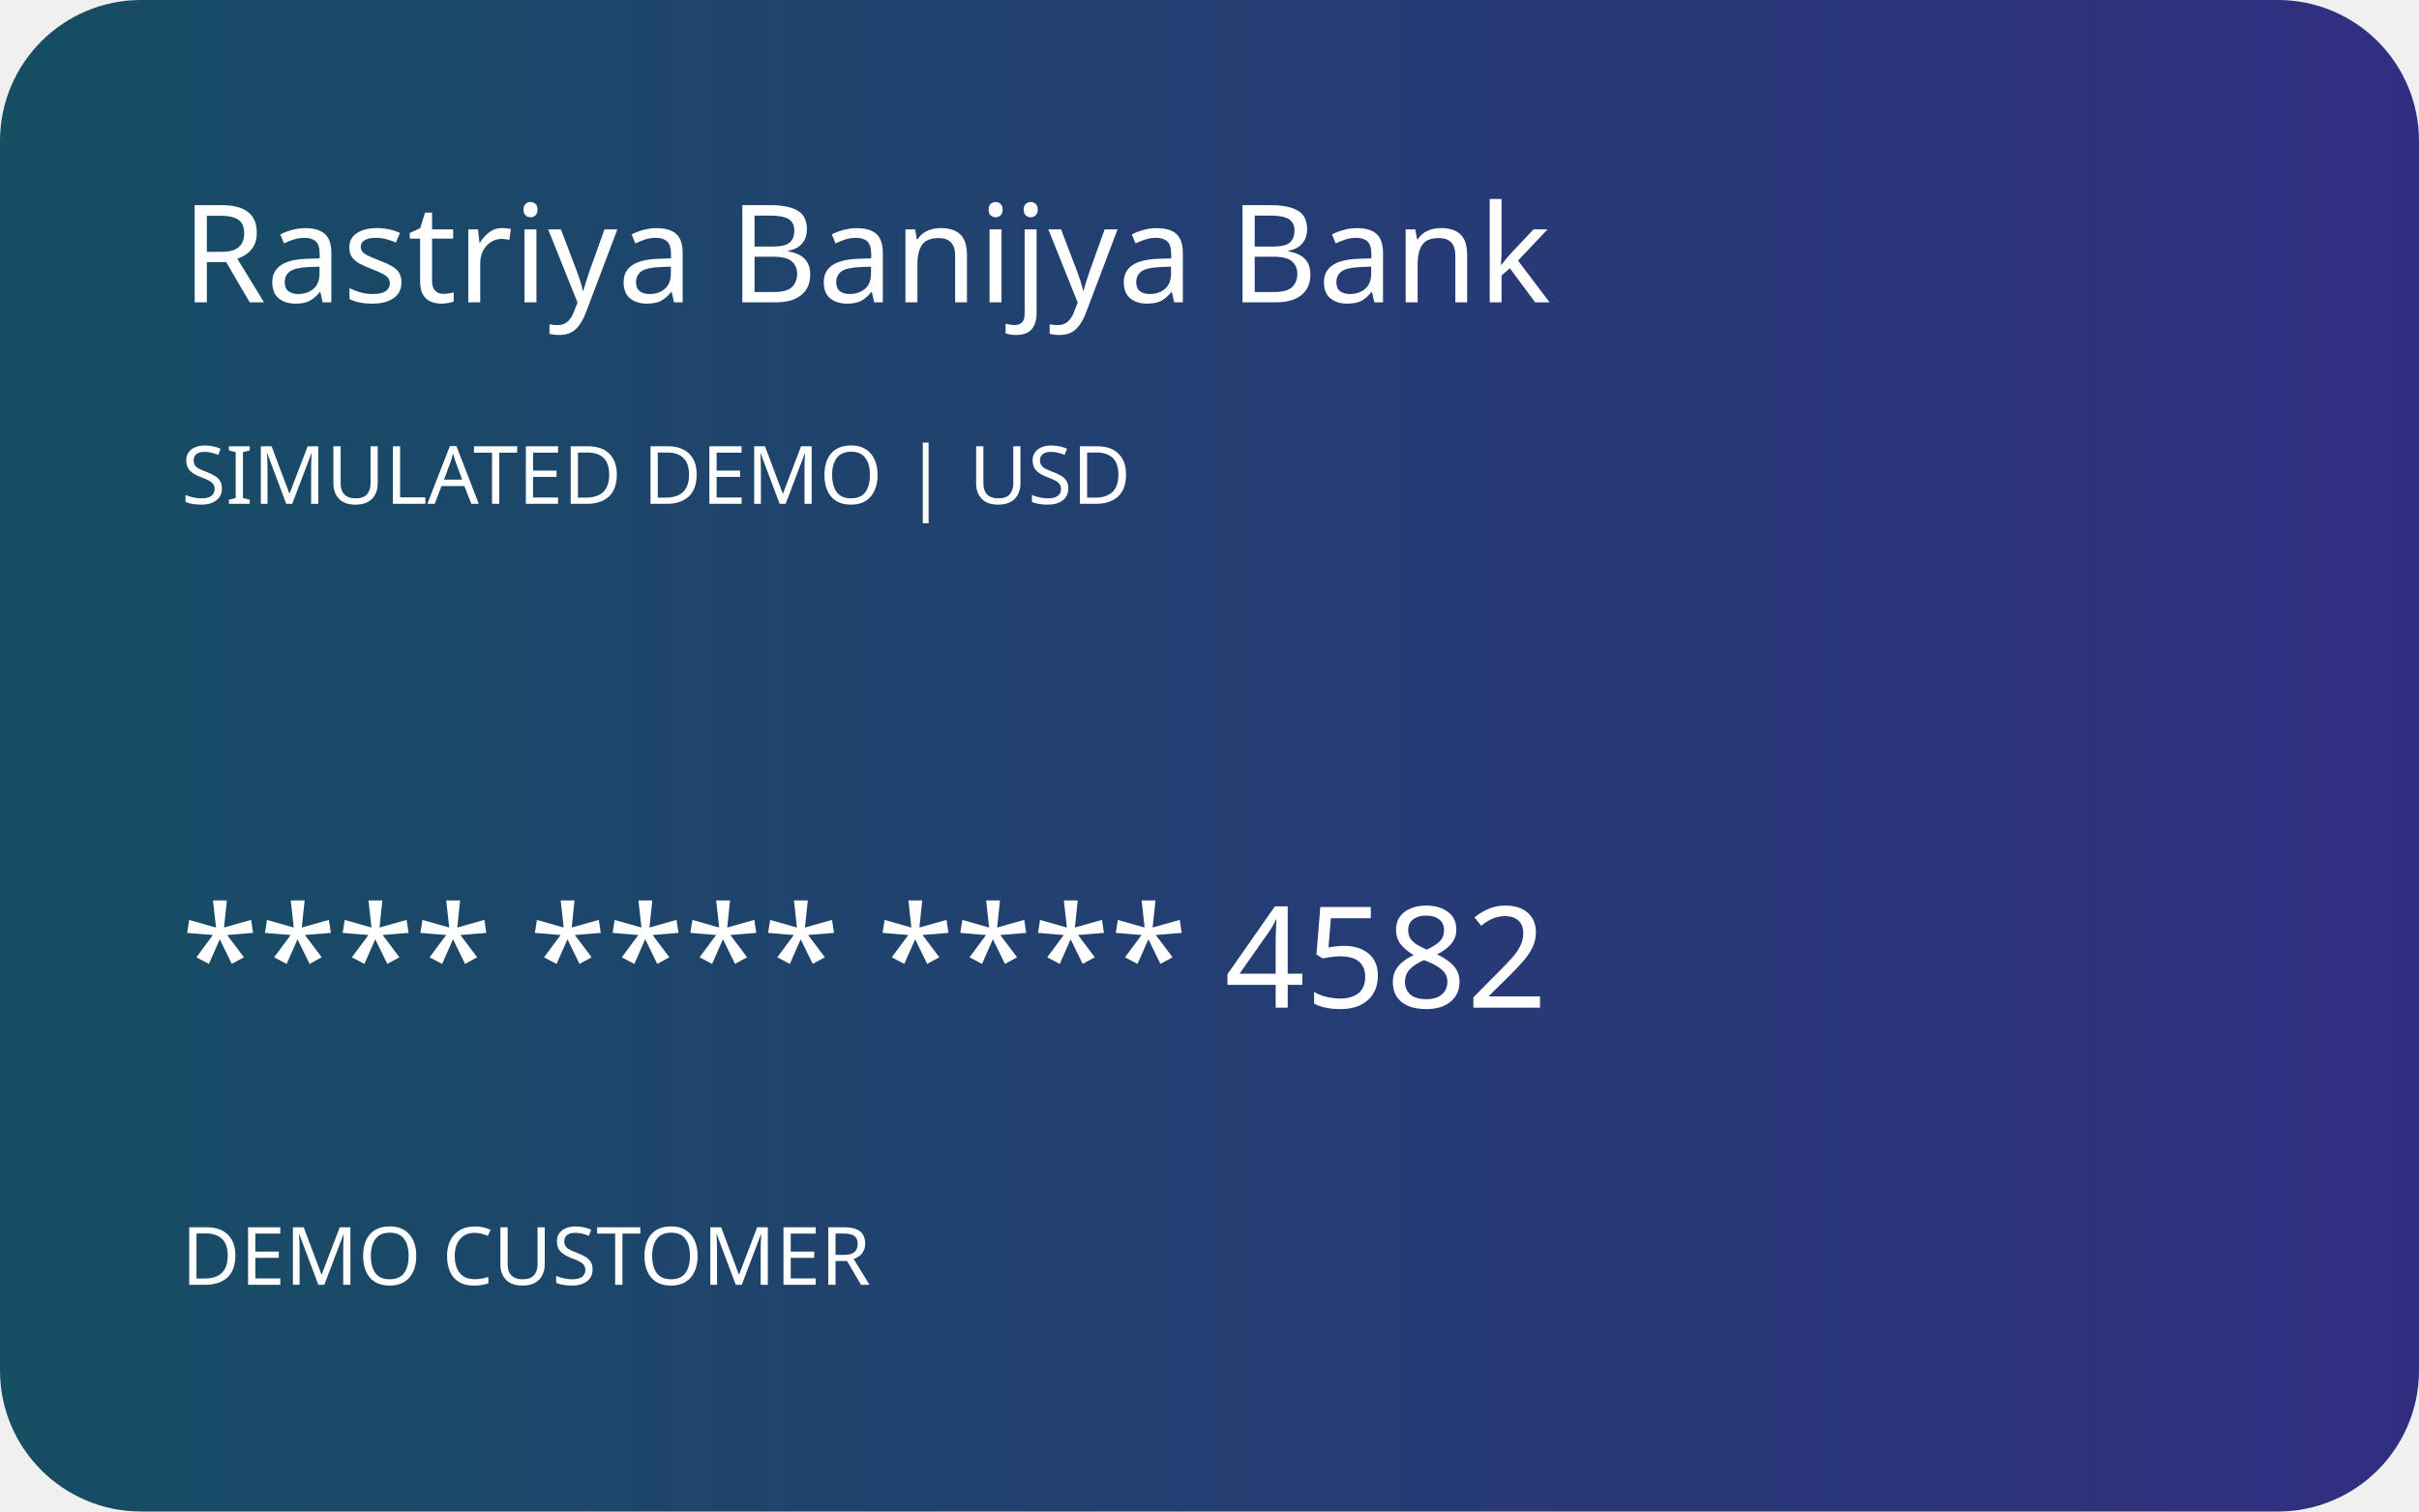
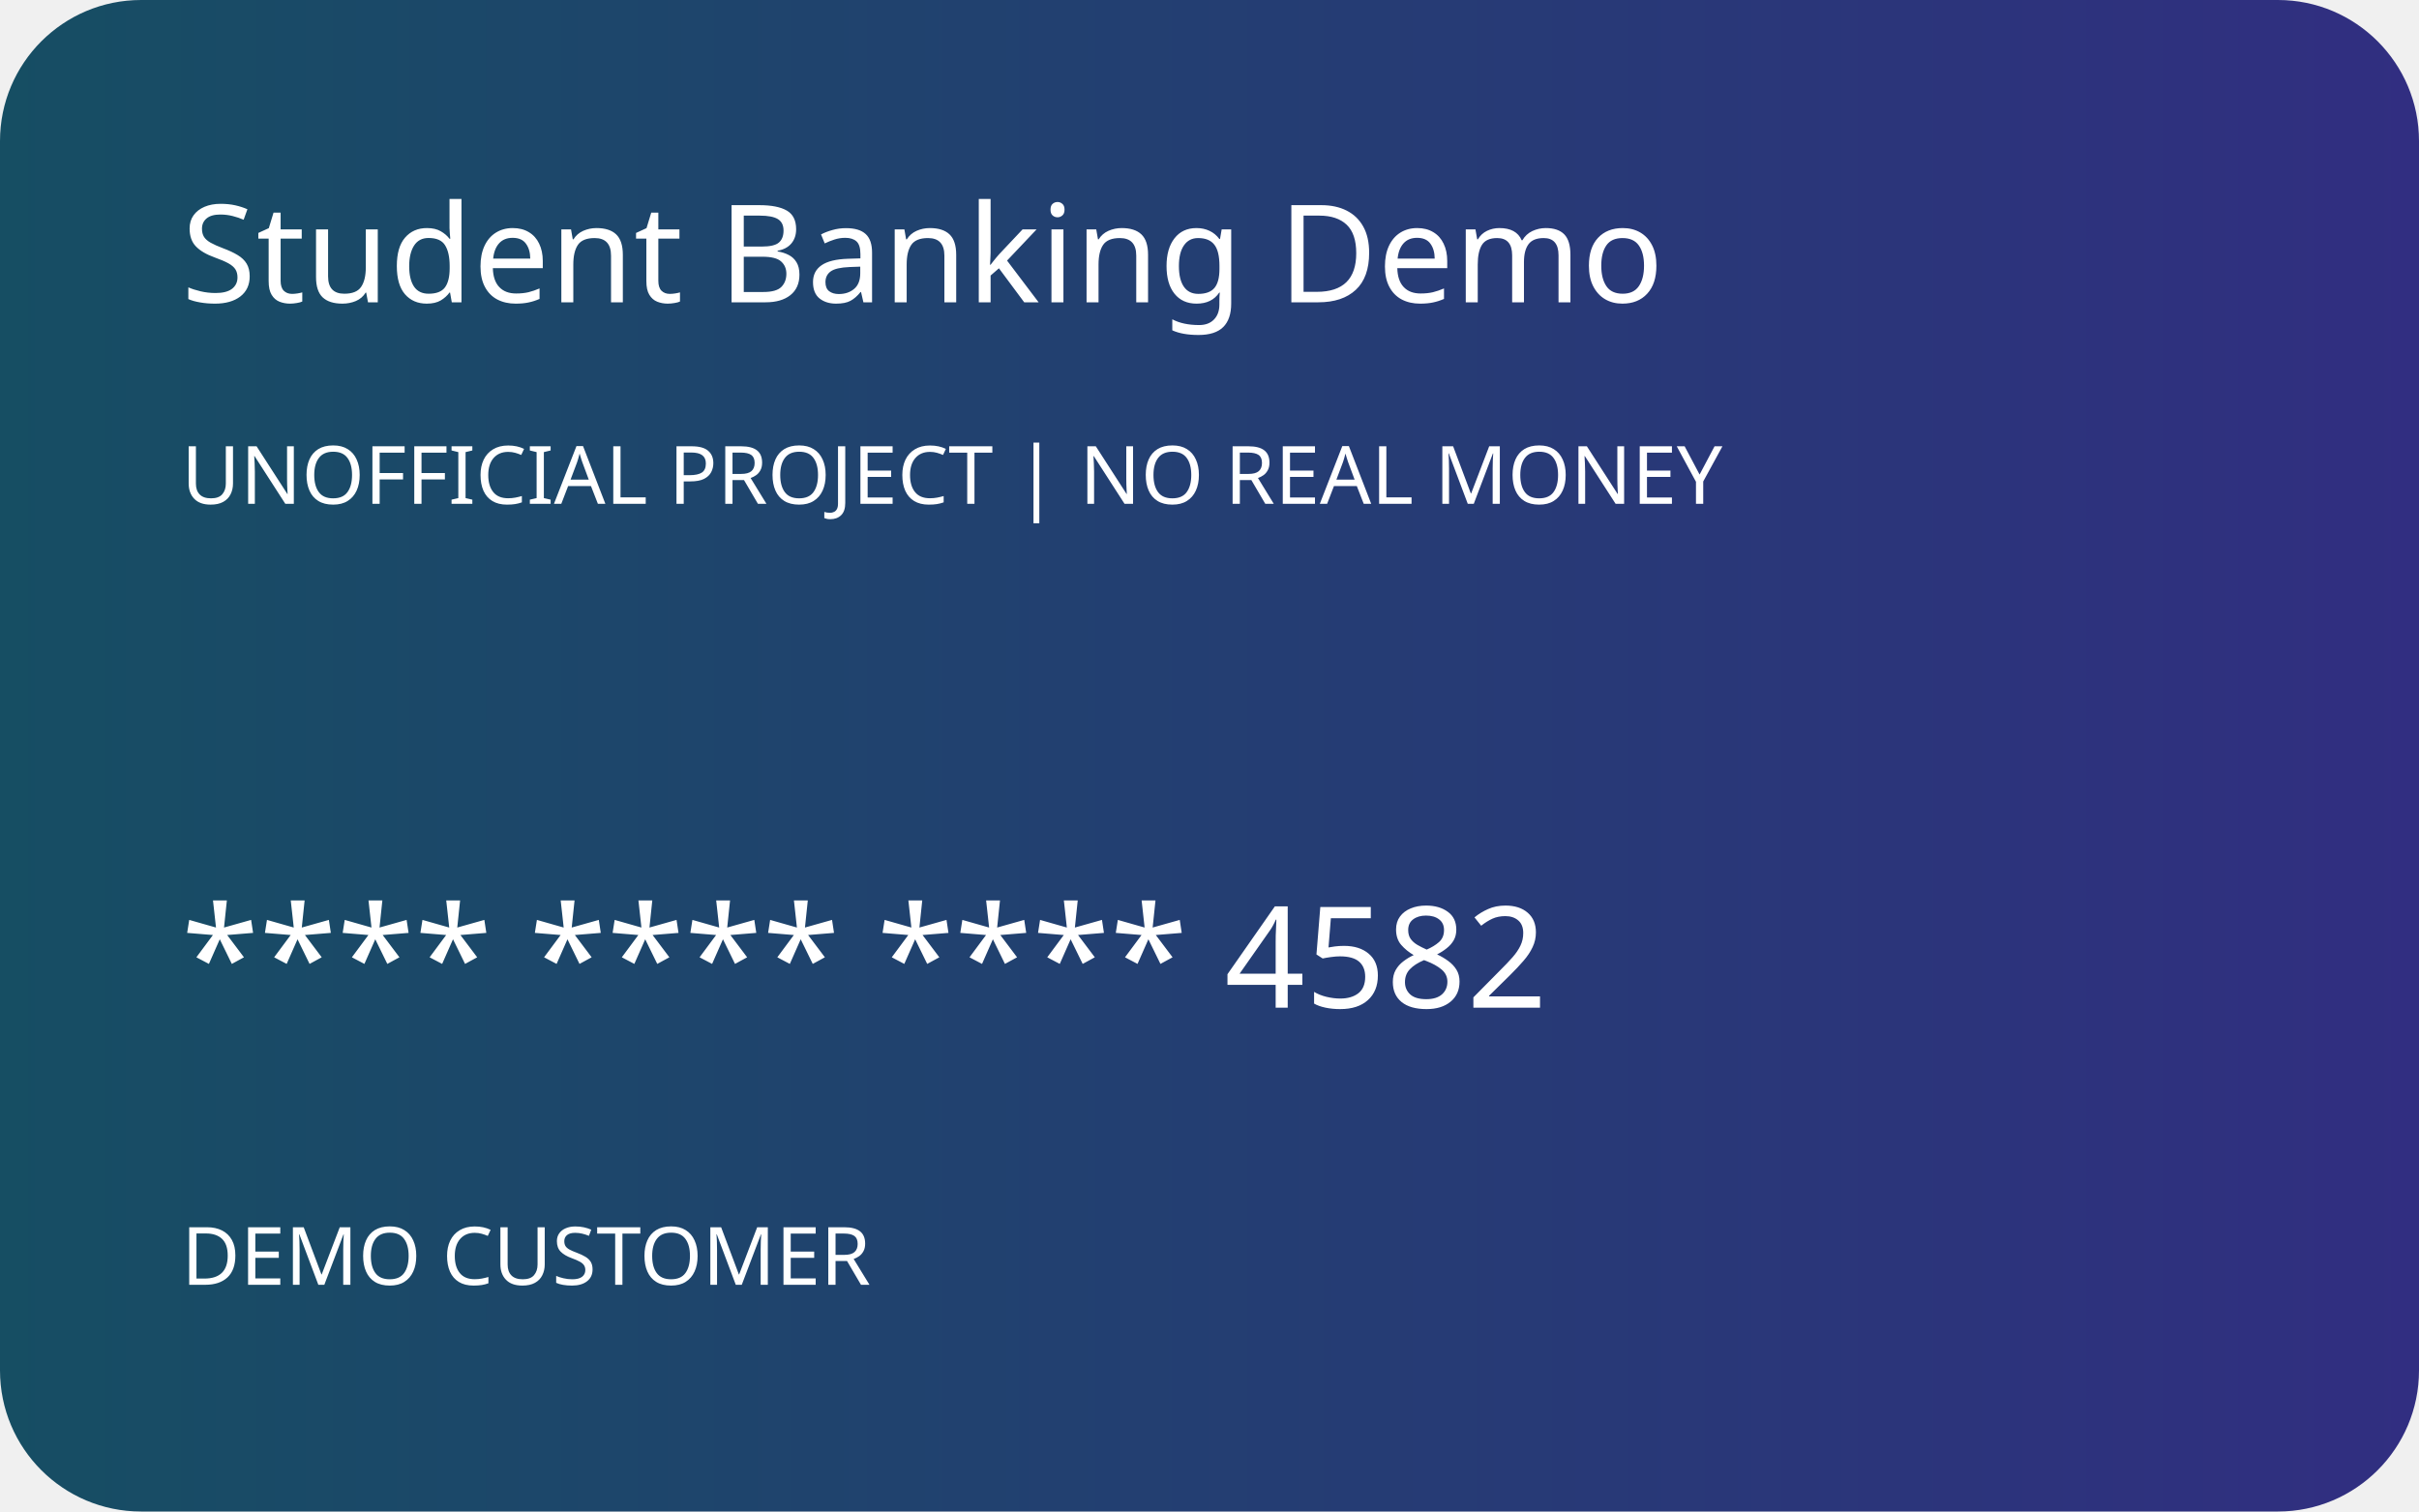
<svg xmlns="http://www.w3.org/2000/svg" viewBox="0 0 480 300">
  <defs>
    <linearGradient id="g">
      <stop stop-color="#164e63" />
      <stop offset="1" stop-color="#312e81" />
    </linearGradient>
  </defs>
  <rect width="480" height="300" rx="28" fill="url(#g)" />
  <g fill="white" font-family="sans-serif">
-     <text x="36" y="60" font-size="27">Rastriya Banijya Bank</text>
-     <text x="36" y="100" font-size="16">SIMULATED DEMO | USD</text>
+     <text x="36" y="60" font-size="27">Student Banking Demo</text>
+     <text x="36" y="100" font-size="16">UNOFFICIAL PROJECT | NO REAL MONEY</text>
    <text x="36" y="200" font-size="28">**** **** **** 4582</text>
    <text x="36" y="255" font-size="16">DEMO CUSTOMER</text>
  </g>
</svg>
